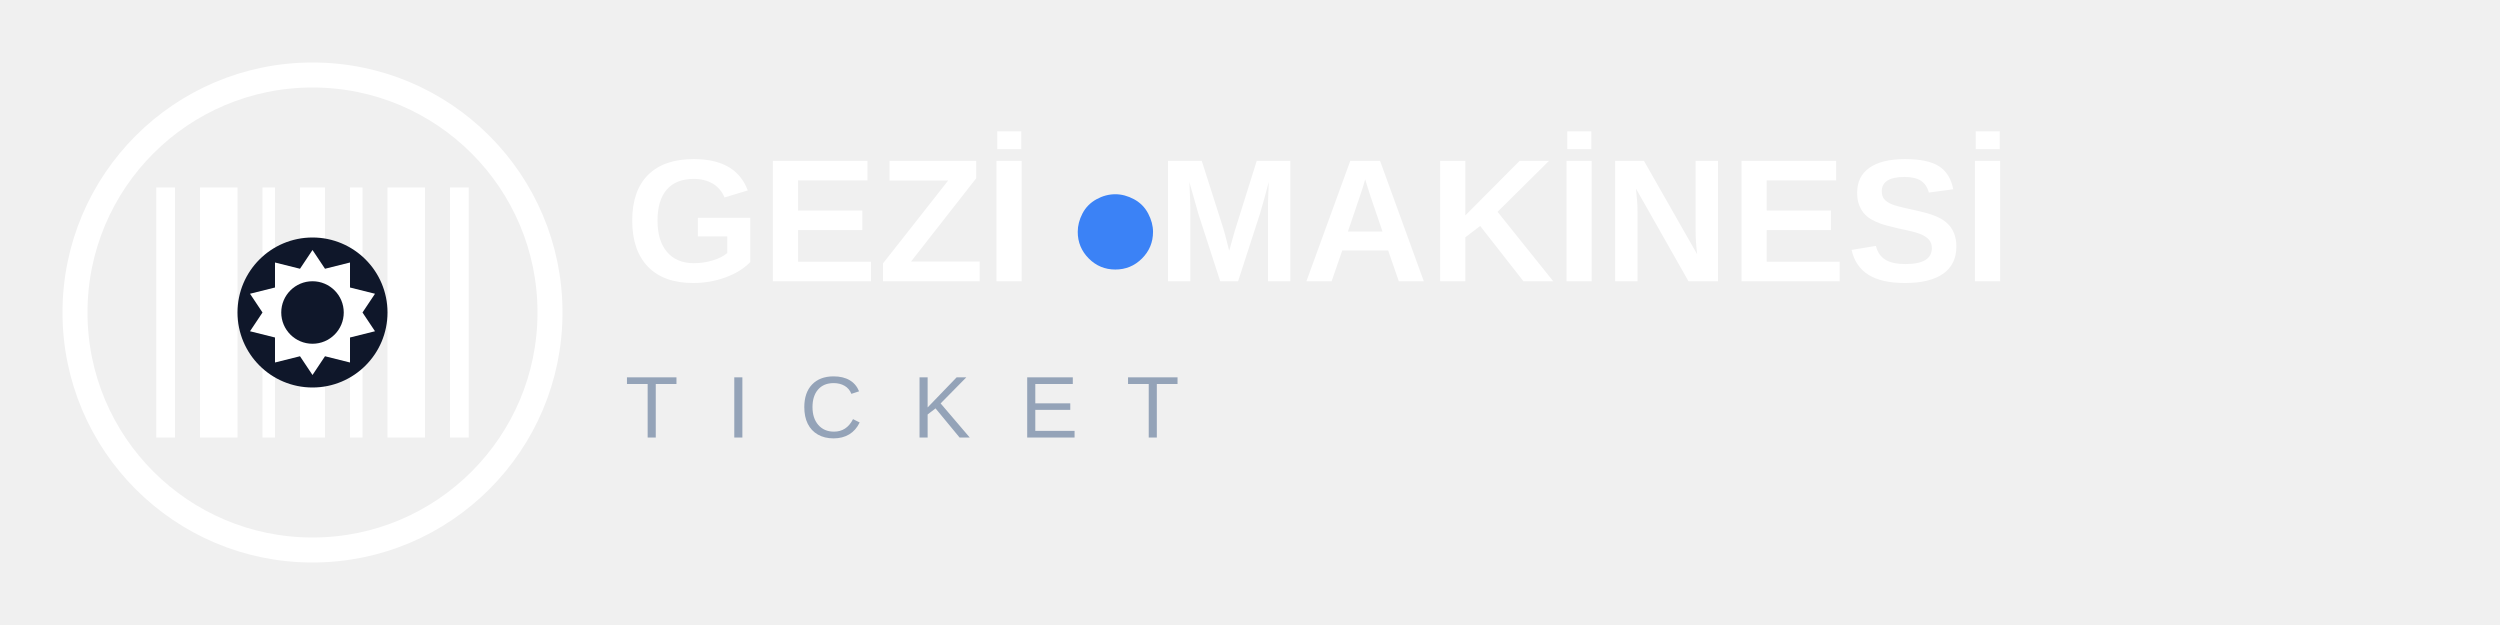
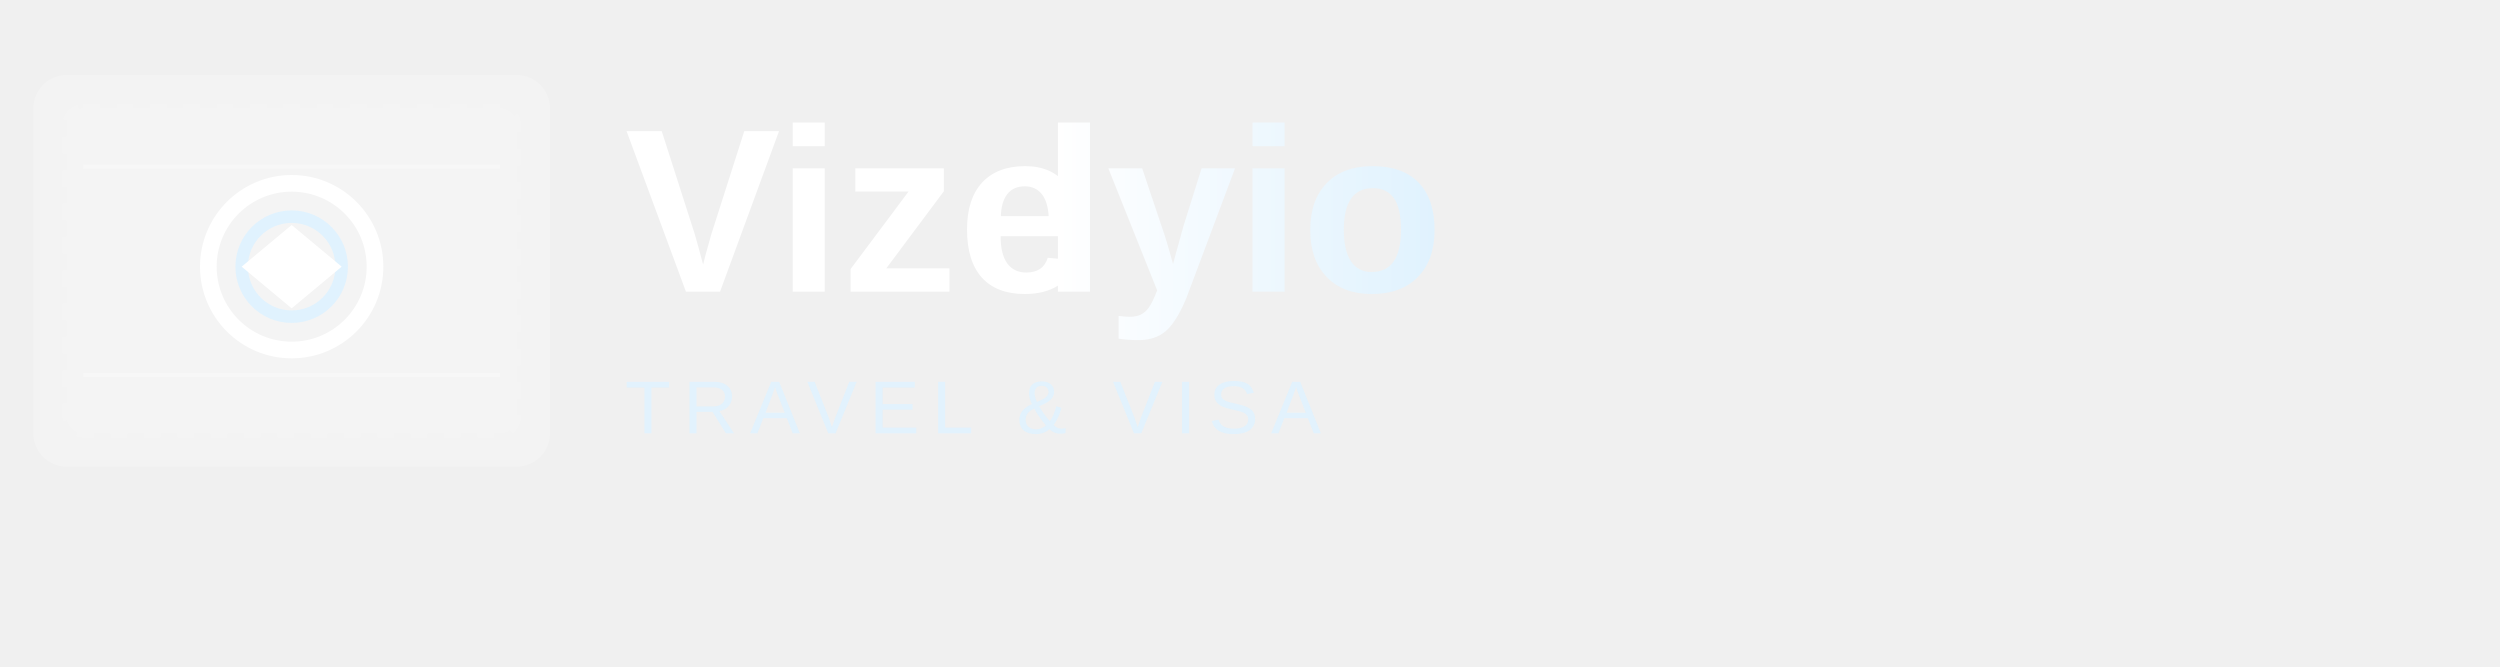
- <svg xmlns="http://www.w3.org/2000/svg" viewBox="0 0 400 100">
+ <svg xmlns="http://www.w3.org/2000/svg" viewBox="0 0 300 80" width="300" height="80">
  <defs>
-     <style>
-       .text { font-family: Arial, sans-serif; font-weight: bold; fill: #ffffff; }
-       .subtitle { font-family: Arial, sans-serif; font-size: 14px; fill: #94a3b8; letter-spacing: 2px; }
-     </style>
+     <linearGradient id="grad-white" x1="0%" y1="0%" x2="100%" y2="0%">
+       <stop offset="0%" style="stop-color:#ffffff;stop-opacity:1" />
+       <stop offset="100%" style="stop-color:#e0f2fe;stop-opacity:1" />
+     </linearGradient>
  </defs>
-   <g transform="translate(10, 10)">
-     <circle cx="40" cy="40" r="38" fill="none" stroke="#ffffff" stroke-width="4" />
-     <rect x="15" y="20" width="3" height="40" fill="#ffffff" />
-     <rect x="22" y="20" width="6" height="40" fill="#ffffff" />
-     <rect x="32" y="20" width="2" height="40" fill="#ffffff" />
-     <rect x="38" y="20" width="4" height="40" fill="#ffffff" />
-     <rect x="46" y="20" width="2" height="40" fill="#ffffff" />
-     <rect x="52" y="20" width="6" height="40" fill="#ffffff" />
-     <rect x="62" y="20" width="3" height="40" fill="#ffffff" />
-     <circle cx="40" cy="40" r="12" fill="#0f172a" />
-     <path d="M40 30 L42 33 L46 32 L46 36 L50 37 L48 40 L50 43 L46 44 L46 48 L42 47 L40 50 L38 47 L34 48 L34 44 L30 43 L32 40 L30 37 L34 36 L34 32 L38 33 Z" fill="#ffffff" />
-     <circle cx="40" cy="40" r="5" fill="#0f172a" />
+   <g transform="translate(5, 5)">
+     <rect x="0" y="5" width="60" height="45" rx="3" fill="white" stroke="#ffffff" stroke-width="2" opacity="0.2" />
+     <rect x="3" y="8" width="54" height="39" rx="2" fill="white" stroke="#ffffff" stroke-width="1" stroke-dasharray="2,2" opacity="0.1" />
+     <circle cx="30" cy="27" r="10" fill="none" stroke="#ffffff" stroke-width="2" />
+     <circle cx="30" cy="27" r="6" fill="none" stroke="#e0f2fe" stroke-width="1.5" />
+     <path d="M24,27 L30,22 L36,27 L30,32 Z" fill="#ffffff" />
+     <line x1="5" y1="15" x2="55" y2="15" stroke="#ffffff" stroke-width="0.5" opacity="0.3" />
+     <line x1="5" y1="40" x2="55" y2="40" stroke="#ffffff" stroke-width="0.5" opacity="0.3" />
  </g>
-   <text x="100" y="45" class="text" font-size="28">GEZİ</text>
-   <text x="100" y="45" class="text" font-size="28" dx="70">
-     <tspan fill="#3b82f6">●</tspan>
-   </text>
-   <text x="185" y="45" class="text" font-size="28">MAKİNESİ</text>
-   <text x="100" y="70" class="subtitle">T I C K E T</text>
+   <text x="75" y="35" font-family="Arial, sans-serif" font-size="28" font-weight="bold" fill="#ffffff">Vize</text>
+   <text x="75" y="35" font-family="Arial, sans-serif" font-size="28" font-weight="bold" fill="url(#grad-white)" dx="50">lyio</text>
+   <text x="75" y="52" font-family="Arial, sans-serif" font-size="9" font-weight="500" fill="#e0f2fe" letter-spacing="1.5" opacity="0.9">TRAVEL &amp; VISA</text>
</svg>
